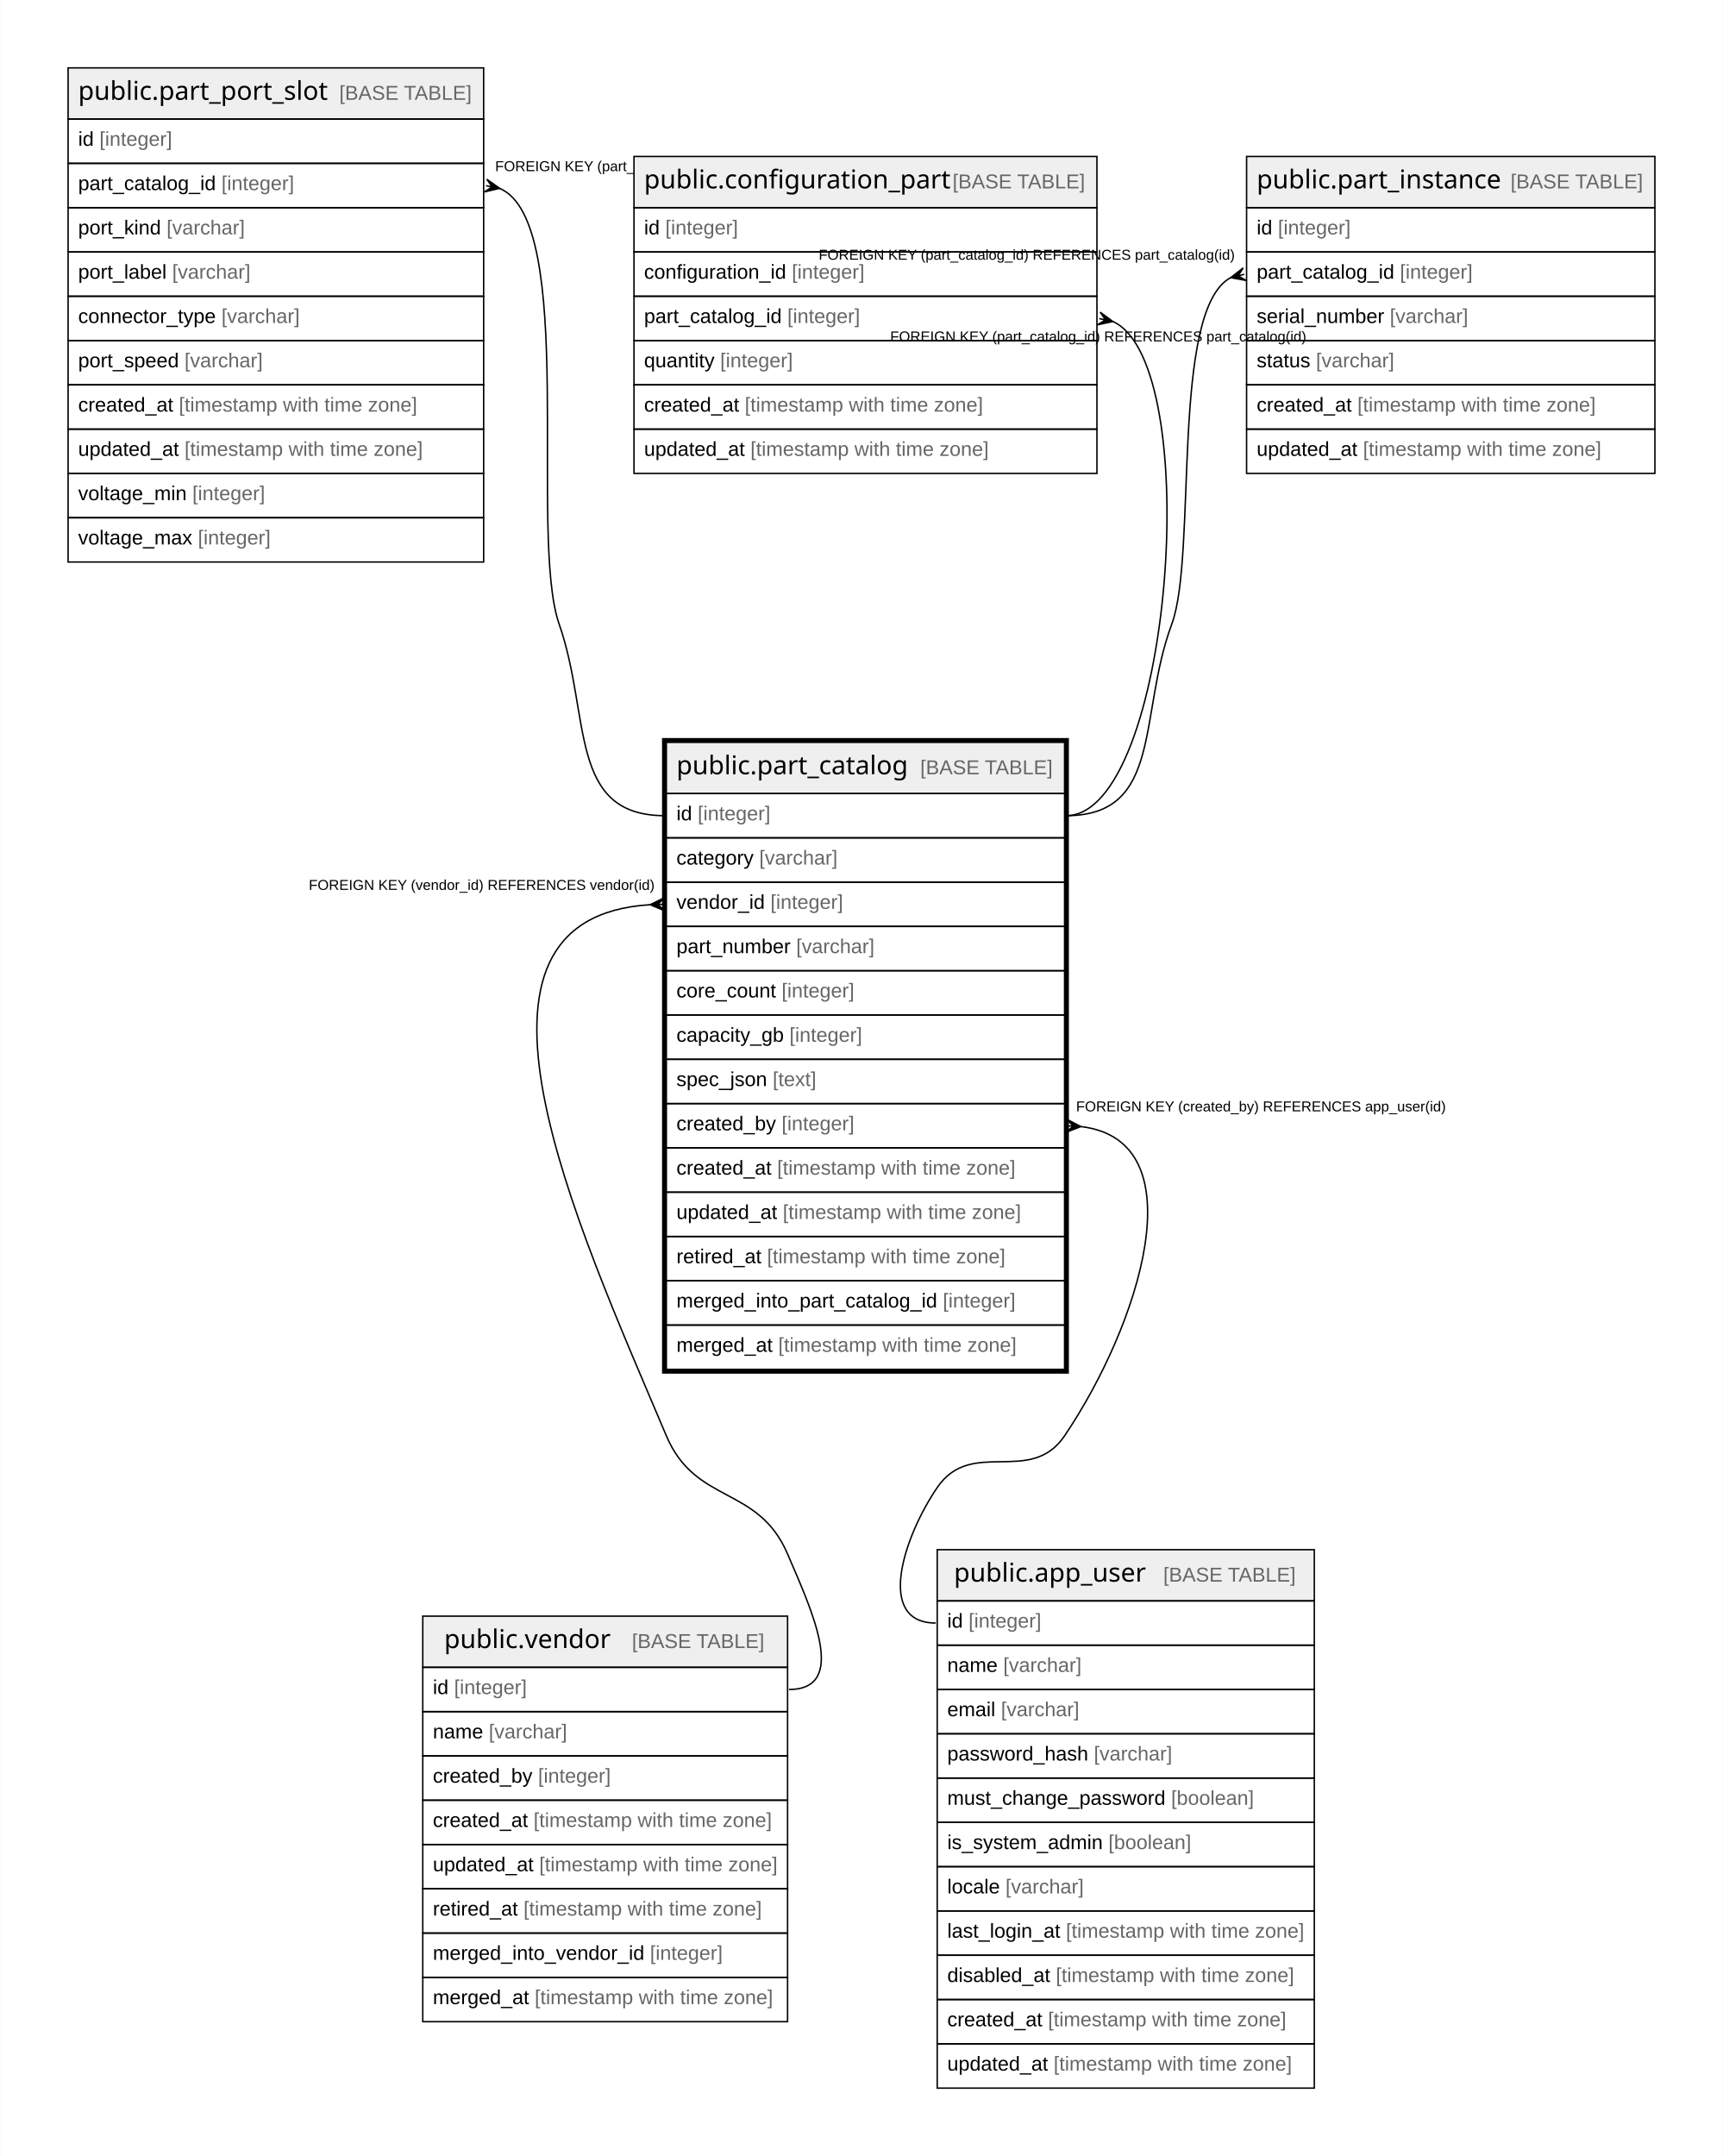
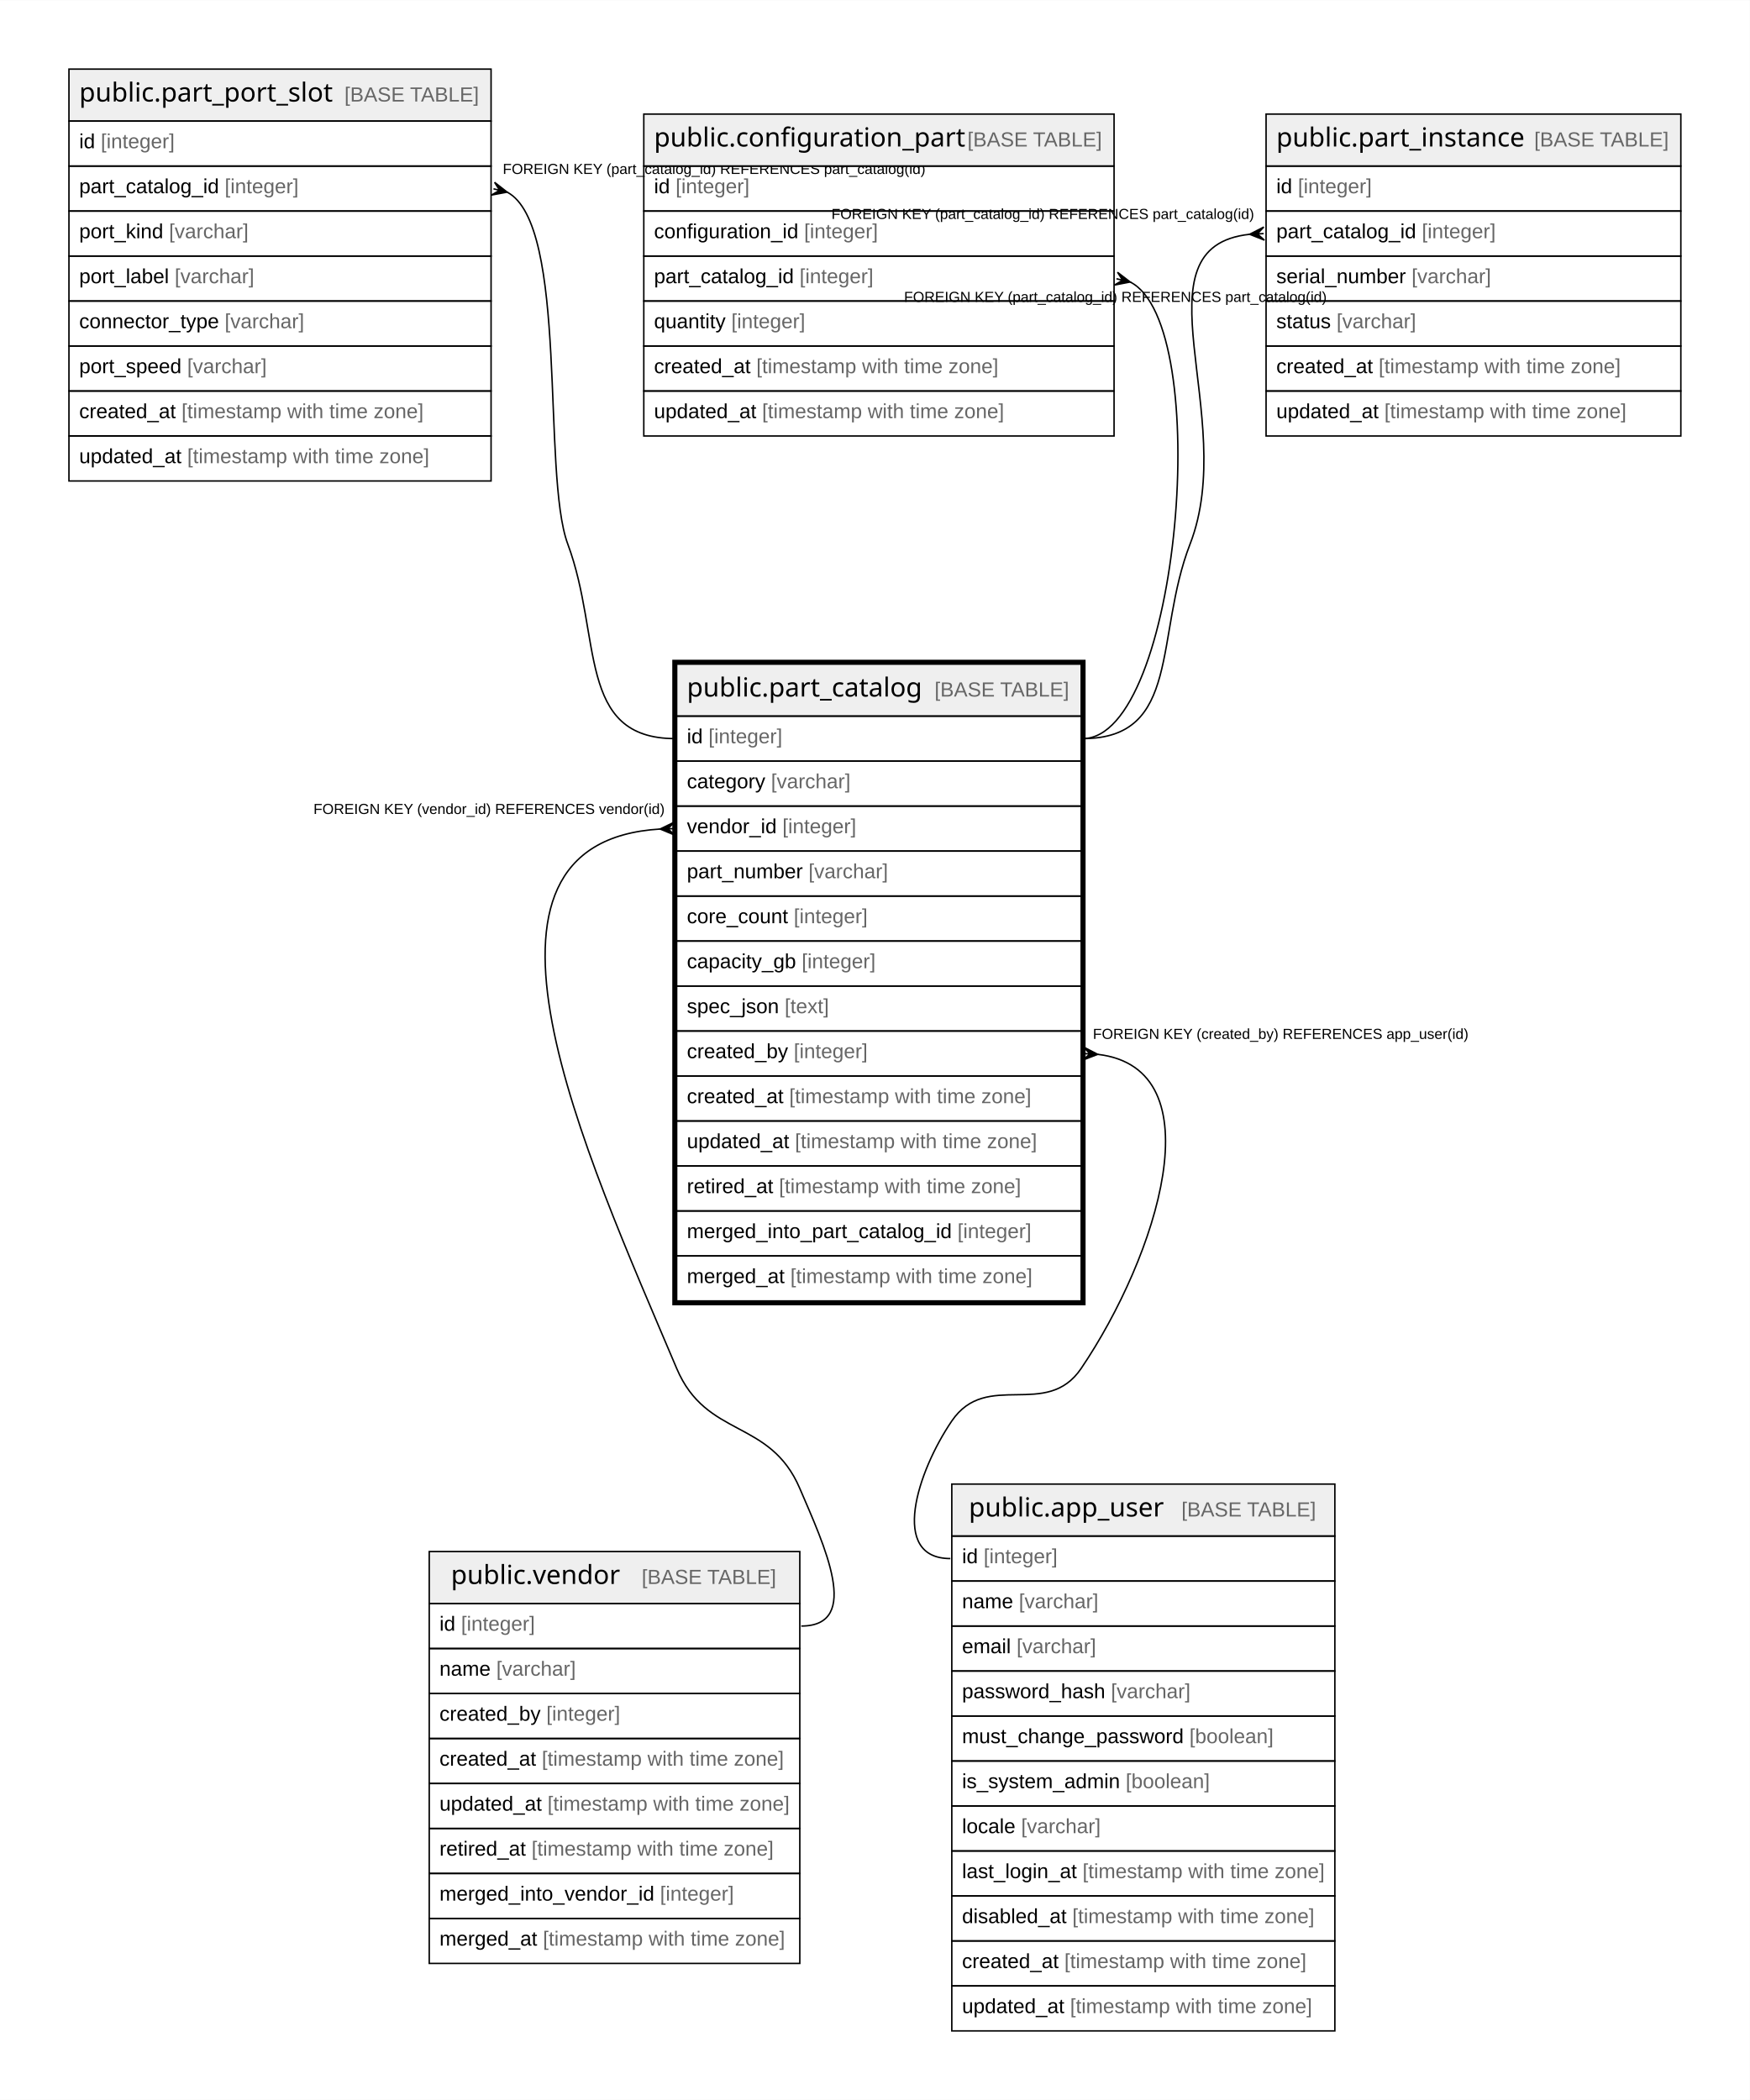
- <svg xmlns="http://www.w3.org/2000/svg" width="1198pt" height="1499pt" viewBox="0.00 0.00 1197.85 1499.20">
-   <g id="graph0" class="graph" transform="scale(1 1) rotate(0) translate(4 1495.2)">
-     <polygon fill="white" stroke="none" points="-4,4 -4,-1495.2 1193.85,-1495.2 1193.85,4 -4,4" />
+ <svg xmlns="http://www.w3.org/2000/svg" width="1198pt" height="1438pt" viewBox="0.00 0.00 1197.85 1437.60">
+   <g id="graph0" class="graph" transform="scale(1 1) rotate(0) translate(4 1433.6)">
+     <polygon fill="white" stroke="none" points="-4,4 -4,-1433.6 1193.85,-1433.6 1193.85,4 -4,4" />
    <g id="node1" class="node">
      <polygon fill="#efefef" stroke="none" points="459.22,-943.4 459.22,-979 736.15,-979 736.15,-943.4 459.22,-943.4" />
      <polygon fill="none" stroke="black" points="459.22,-943.4 459.22,-979 736.15,-979 736.15,-943.4 459.22,-943.4" />
      <text text-anchor="start" x="466.22" y="-956.8" font-family="Arial Bold" font-size="18.00">public.part_catalog</text>
      <text text-anchor="start" x="604.66" y="-956.8" font-family="Arial" font-size="14.00">    </text>
      <text text-anchor="start" x="635.78" y="-956.8" font-family="Arial" font-size="14.00" fill="#666666">[BASE TABLE]</text>
      <polygon fill="none" stroke="black" points="459.22,-912.6 459.22,-943.4 736.15,-943.4 736.15,-912.6 459.22,-912.6" />
      <text text-anchor="start" x="466.22" y="-924.8" font-family="Arial" font-size="14.00">id </text>
      <text text-anchor="start" x="481" y="-924.8" font-family="Arial" font-size="14.00" fill="#666666">[integer]</text>
      <polygon fill="none" stroke="black" points="459.22,-881.8 459.22,-912.6 736.15,-912.6 736.15,-881.8 459.22,-881.8" />
      <text text-anchor="start" x="466.22" y="-894" font-family="Arial" font-size="14.00">category </text>
      <text text-anchor="start" x="523.8" y="-894" font-family="Arial" font-size="14.00" fill="#666666">[varchar]</text>
      <polygon fill="none" stroke="black" points="459.22,-851 459.22,-881.8 736.15,-881.8 736.15,-851 459.22,-851" />
      <text text-anchor="start" x="466.22" y="-863.2" font-family="Arial" font-size="14.00">vendor_id </text>
      <text text-anchor="start" x="531.6" y="-863.2" font-family="Arial" font-size="14.00" fill="#666666">[integer]</text>
      <polygon fill="none" stroke="black" points="459.22,-820.2 459.22,-851 736.15,-851 736.15,-820.2 459.22,-820.2" />
      <text text-anchor="start" x="466.22" y="-832.4" font-family="Arial" font-size="14.00">part_number </text>
      <text text-anchor="start" x="549.48" y="-832.4" font-family="Arial" font-size="14.00" fill="#666666">[varchar]</text>
      <polygon fill="none" stroke="black" points="459.22,-789.4 459.22,-820.2 736.15,-820.2 736.15,-789.4 459.22,-789.4" />
      <text text-anchor="start" x="466.22" y="-801.6" font-family="Arial" font-size="14.00">core_count </text>
      <text text-anchor="start" x="539.37" y="-801.6" font-family="Arial" font-size="14.00" fill="#666666">[integer]</text>
      <polygon fill="none" stroke="black" points="459.22,-758.6 459.22,-789.4 736.15,-789.4 736.15,-758.6 459.22,-758.6" />
      <text text-anchor="start" x="466.22" y="-770.8" font-family="Arial" font-size="14.00">capacity_gb </text>
      <text text-anchor="start" x="544.82" y="-770.8" font-family="Arial" font-size="14.00" fill="#666666">[integer]</text>
      <polygon fill="none" stroke="black" points="459.22,-727.8 459.22,-758.6 736.15,-758.6 736.15,-727.8 459.22,-727.8" />
      <text text-anchor="start" x="466.22" y="-740" font-family="Arial" font-size="14.00">spec_json </text>
      <text text-anchor="start" x="533.15" y="-740" font-family="Arial" font-size="14.00" fill="#666666">[text]</text>
      <polygon fill="none" stroke="black" points="459.22,-697 459.22,-727.8 736.15,-727.8 736.15,-697 459.22,-697" />
      <text text-anchor="start" x="466.22" y="-709.2" font-family="Arial" font-size="14.00">created_by </text>
      <text text-anchor="start" x="539.37" y="-709.2" font-family="Arial" font-size="14.00" fill="#666666">[integer]</text>
      <polygon fill="none" stroke="black" points="459.22,-666.2 459.22,-697 736.15,-697 736.15,-666.2 459.22,-666.2" />
      <text text-anchor="start" x="466.22" y="-678.4" font-family="Arial" font-size="14.00">created_at </text>
      <text text-anchor="start" x="536.26" y="-678.4" font-family="Arial" font-size="14.00" fill="#666666">[timestamp with time zone]</text>
      <polygon fill="none" stroke="black" points="459.22,-635.4 459.22,-666.2 736.15,-666.2 736.15,-635.4 459.22,-635.4" />
      <text text-anchor="start" x="466.22" y="-647.6" font-family="Arial" font-size="14.00">updated_at </text>
      <text text-anchor="start" x="540.17" y="-647.6" font-family="Arial" font-size="14.00" fill="#666666">[timestamp with time zone]</text>
      <polygon fill="none" stroke="black" points="459.22,-604.6 459.22,-635.4 736.15,-635.4 736.15,-604.6 459.22,-604.6" />
      <text text-anchor="start" x="466.22" y="-616.8" font-family="Arial" font-size="14.00">retired_at </text>
      <text text-anchor="start" x="529.25" y="-616.8" font-family="Arial" font-size="14.00" fill="#666666">[timestamp with time zone]</text>
      <polygon fill="none" stroke="black" points="459.22,-573.8 459.22,-604.6 736.15,-604.6 736.15,-573.8 459.22,-573.8" />
      <text text-anchor="start" x="466.22" y="-586" font-family="Arial" font-size="14.00">merged_into_part_catalog_id </text>
      <text text-anchor="start" x="651.46" y="-586" font-family="Arial" font-size="14.00" fill="#666666">[integer]</text>
      <polygon fill="none" stroke="black" points="459.22,-543 459.22,-573.8 736.15,-573.8 736.15,-543 459.22,-543" />
      <text text-anchor="start" x="466.22" y="-555.2" font-family="Arial" font-size="14.00">merged_at </text>
      <text text-anchor="start" x="537.04" y="-555.2" font-family="Arial" font-size="14.00" fill="#666666">[timestamp with time zone]</text>
      <polygon fill="none" stroke="black" stroke-width="3" points="457.72,-541.5 457.72,-980.5 737.65,-980.5 737.65,-541.5 457.72,-541.5" />
    </g>
    <g id="node5" class="node">
      <polygon fill="#efefef" stroke="none" points="289.84,-335.8 289.84,-371.4 543.52,-371.4 543.52,-335.8 289.84,-335.8" />
      <polygon fill="none" stroke="black" points="289.84,-335.8 289.84,-371.4 543.52,-371.4 543.52,-335.8 289.84,-335.8" />
      <text text-anchor="start" x="304.7" y="-349.2" font-family="Arial Bold" font-size="18.00">public.vendor</text>
      <text text-anchor="start" x="404.18" y="-349.2" font-family="Arial" font-size="14.00">    </text>
      <text text-anchor="start" x="435.29" y="-349.2" font-family="Arial" font-size="14.00" fill="#666666">[BASE TABLE]</text>
      <polygon fill="none" stroke="black" points="289.84,-305 289.84,-335.8 543.52,-335.8 543.52,-305 289.84,-305" />
      <text text-anchor="start" x="296.84" y="-317.2" font-family="Arial" font-size="14.00">id </text>
      <text text-anchor="start" x="311.63" y="-317.2" font-family="Arial" font-size="14.00" fill="#666666">[integer]</text>
      <polygon fill="none" stroke="black" points="289.84,-274.2 289.84,-305 543.52,-305 543.52,-274.2 289.84,-274.2" />
      <text text-anchor="start" x="296.84" y="-286.4" font-family="Arial" font-size="14.00">name </text>
      <text text-anchor="start" x="335.75" y="-286.4" font-family="Arial" font-size="14.00" fill="#666666">[varchar]</text>
      <polygon fill="none" stroke="black" points="289.84,-243.4 289.84,-274.2 543.52,-274.2 543.52,-243.4 289.84,-243.4" />
      <text text-anchor="start" x="296.84" y="-255.6" font-family="Arial" font-size="14.00">created_by </text>
      <text text-anchor="start" x="370" y="-255.6" font-family="Arial" font-size="14.00" fill="#666666">[integer]</text>
      <polygon fill="none" stroke="black" points="289.84,-212.6 289.84,-243.4 543.52,-243.4 543.52,-212.6 289.84,-212.6" />
      <text text-anchor="start" x="296.84" y="-224.8" font-family="Arial" font-size="14.00">created_at </text>
      <text text-anchor="start" x="366.89" y="-224.8" font-family="Arial" font-size="14.00" fill="#666666">[timestamp with time zone]</text>
      <polygon fill="none" stroke="black" points="289.84,-181.8 289.84,-212.6 543.52,-212.6 543.52,-181.8 289.84,-181.8" />
      <text text-anchor="start" x="296.84" y="-194" font-family="Arial" font-size="14.00">updated_at </text>
      <text text-anchor="start" x="370.8" y="-194" font-family="Arial" font-size="14.00" fill="#666666">[timestamp with time zone]</text>
      <polygon fill="none" stroke="black" points="289.84,-151 289.84,-181.8 543.52,-181.8 543.52,-151 289.84,-151" />
      <text text-anchor="start" x="296.84" y="-163.2" font-family="Arial" font-size="14.00">retired_at </text>
      <text text-anchor="start" x="359.88" y="-163.2" font-family="Arial" font-size="14.00" fill="#666666">[timestamp with time zone]</text>
      <polygon fill="none" stroke="black" points="289.84,-120.2 289.84,-151 543.52,-151 543.52,-120.2 289.84,-120.2" />
      <text text-anchor="start" x="296.84" y="-132.4" font-family="Arial" font-size="14.00">merged_into_vendor_id </text>
      <text text-anchor="start" x="447.83" y="-132.4" font-family="Arial" font-size="14.00" fill="#666666">[integer]</text>
      <polygon fill="none" stroke="black" points="289.84,-89.4 289.84,-120.2 543.52,-120.2 543.52,-89.4 289.84,-89.4" />
      <text text-anchor="start" x="296.84" y="-101.6" font-family="Arial" font-size="14.00">merged_at </text>
      <text text-anchor="start" x="367.66" y="-101.6" font-family="Arial" font-size="14.00" fill="#666666">[timestamp with time zone]</text>
    </g>
    <g id="edge4" class="edge">
      <path fill="none" stroke="black" d="M447.99,-866.1C298.28,-857.05 396.57,-644.83 459.22,-496.8 479.61,-448.61 522.94,-462.71 543.52,-414.6 560,-376.11 586.39,-320.4 544.52,-320.4" />
      <polygon fill="black" stroke="black" points="447.89,-866.1 457.75,-870.89 453.22,-866.25 457.55,-866.38 457.55,-866.38 457.55,-866.38 453.22,-866.25 458.01,-861.89 447.89,-866.1" />
      <text text-anchor="start" x="210.59" y="-876.4" font-family="Arial" font-size="10.00">FOREIGN KEY (vendor_id) REFERENCES vendor(id)</text>
    </g>
    <g id="node6" class="node">
      <polygon fill="#efefef" stroke="none" points="647.57,-382 647.57,-417.6 909.8,-417.6 909.8,-382 647.57,-382" />
      <polygon fill="none" stroke="black" points="647.57,-382 647.57,-417.6 909.8,-417.6 909.8,-382 647.57,-382" />
      <text text-anchor="start" x="659.2" y="-395.4" font-family="Arial Bold" font-size="18.00">public.app_user</text>
      <text text-anchor="start" x="773.67" y="-395.4" font-family="Arial" font-size="14.00">    </text>
      <text text-anchor="start" x="804.79" y="-395.4" font-family="Arial" font-size="14.00" fill="#666666">[BASE TABLE]</text>
      <polygon fill="none" stroke="black" points="647.57,-351.2 647.57,-382 909.8,-382 909.8,-351.2 647.57,-351.2" />
      <text text-anchor="start" x="654.57" y="-363.4" font-family="Arial" font-size="14.00">id </text>
      <text text-anchor="start" x="669.36" y="-363.4" font-family="Arial" font-size="14.00" fill="#666666">[integer]</text>
      <polygon fill="none" stroke="black" points="647.57,-320.4 647.57,-351.2 909.8,-351.2 909.8,-320.4 647.57,-320.4" />
      <text text-anchor="start" x="654.57" y="-332.6" font-family="Arial" font-size="14.00">name </text>
      <text text-anchor="start" x="693.48" y="-332.6" font-family="Arial" font-size="14.00" fill="#666666">[varchar]</text>
      <polygon fill="none" stroke="black" points="647.57,-289.6 647.57,-320.4 909.8,-320.4 909.8,-289.6 647.57,-289.6" />
      <text text-anchor="start" x="654.57" y="-301.8" font-family="Arial" font-size="14.00">email </text>
      <text text-anchor="start" x="691.91" y="-301.8" font-family="Arial" font-size="14.00" fill="#666666">[varchar]</text>
      <polygon fill="none" stroke="black" points="647.57,-258.8 647.57,-289.6 909.8,-289.6 909.8,-258.8 647.57,-258.8" />
      <text text-anchor="start" x="654.57" y="-271" font-family="Arial" font-size="14.00">password_hash </text>
      <text text-anchor="start" x="756.52" y="-271" font-family="Arial" font-size="14.00" fill="#666666">[varchar]</text>
      <polygon fill="none" stroke="black" points="647.57,-228 647.57,-258.8 909.8,-258.8 909.8,-228 647.57,-228" />
      <text text-anchor="start" x="654.57" y="-240.2" font-family="Arial" font-size="14.00">must_change_password </text>
      <text text-anchor="start" x="810.22" y="-240.2" font-family="Arial" font-size="14.00" fill="#666666">[boolean]</text>
      <polygon fill="none" stroke="black" points="647.57,-197.2 647.57,-228 909.8,-228 909.8,-197.2 647.57,-197.2" />
      <text text-anchor="start" x="654.57" y="-209.4" font-family="Arial" font-size="14.00">is_system_admin </text>
      <text text-anchor="start" x="766.61" y="-209.4" font-family="Arial" font-size="14.00" fill="#666666">[boolean]</text>
      <polygon fill="none" stroke="black" points="647.57,-166.4 647.57,-197.2 909.8,-197.2 909.8,-166.4 647.57,-166.4" />
      <text text-anchor="start" x="654.57" y="-178.6" font-family="Arial" font-size="14.00">locale </text>
      <text text-anchor="start" x="695.04" y="-178.6" font-family="Arial" font-size="14.00" fill="#666666">[varchar]</text>
      <polygon fill="none" stroke="black" points="647.57,-135.6 647.57,-166.4 909.8,-166.4 909.8,-135.6 647.57,-135.6" />
      <text text-anchor="start" x="654.57" y="-147.8" font-family="Arial" font-size="14.00">last_login_at </text>
      <text text-anchor="start" x="737.07" y="-147.8" font-family="Arial" font-size="14.00" fill="#666666">[timestamp with time zone]</text>
      <polygon fill="none" stroke="black" points="647.57,-104.8 647.57,-135.6 909.8,-135.6 909.8,-104.8 647.57,-104.8" />
      <text text-anchor="start" x="654.57" y="-117" font-family="Arial" font-size="14.00">disabled_at </text>
      <text text-anchor="start" x="730.07" y="-117" font-family="Arial" font-size="14.00" fill="#666666">[timestamp with time zone]</text>
      <polygon fill="none" stroke="black" points="647.57,-74 647.57,-104.8 909.8,-104.8 909.8,-74 647.57,-74" />
      <text text-anchor="start" x="654.57" y="-86.2" font-family="Arial" font-size="14.00">created_at </text>
      <text text-anchor="start" x="724.62" y="-86.2" font-family="Arial" font-size="14.00" fill="#666666">[timestamp with time zone]</text>
      <polygon fill="none" stroke="black" points="647.57,-43.2 647.57,-74 909.8,-74 909.8,-43.2 647.57,-43.2" />
      <text text-anchor="start" x="654.57" y="-55.4" font-family="Arial" font-size="14.00">updated_at </text>
      <text text-anchor="start" x="728.53" y="-55.4" font-family="Arial" font-size="14.00" fill="#666666">[timestamp with time zone]</text>
    </g>
    <g id="edge5" class="edge">
      <path fill="none" stroke="black" d="M747.5,-711.82C829.67,-702.11 787.79,-573.15 736.15,-496.8 712.34,-461.6 671.48,-495.93 647.57,-460.8 624.01,-426.19 604.7,-366.6 646.57,-366.6" />
      <polygon fill="black" stroke="black" points="747.47,-711.82 737.23,-707.89 742.14,-712.12 737.82,-712.36 737.82,-712.36 737.82,-712.36 742.14,-712.12 737.74,-716.87 747.47,-711.82" />
      <text text-anchor="start" x="744.15" y="-722.4" font-family="Arial" font-size="10.00">FOREIGN KEY (created_by) REFERENCES app_user(id)</text>
    </g>
    <g id="node2" class="node">
-       <polygon fill="#efefef" stroke="none" points="43.2,-1412.4 43.2,-1448 332.17,-1448 332.17,-1412.4 43.2,-1412.4" />
-       <polygon fill="none" stroke="black" points="43.2,-1412.4 43.2,-1448 332.17,-1448 332.17,-1412.4 43.2,-1412.4" />
-       <text text-anchor="start" x="50.2" y="-1425.8" font-family="Arial Bold" font-size="18.00">public.part_port_slot</text>
-       <text text-anchor="start" x="200.68" y="-1425.8" font-family="Arial" font-size="14.00">    </text>
-       <text text-anchor="start" x="231.79" y="-1425.8" font-family="Arial" font-size="14.00" fill="#666666">[BASE TABLE]</text>
-       <polygon fill="none" stroke="black" points="43.2,-1381.6 43.2,-1412.4 332.17,-1412.4 332.17,-1381.6 43.2,-1381.6" />
-       <text text-anchor="start" x="50.2" y="-1393.8" font-family="Arial" font-size="14.00">id </text>
-       <text text-anchor="start" x="64.99" y="-1393.8" font-family="Arial" font-size="14.00" fill="#666666">[integer]</text>
-       <polygon fill="none" stroke="black" points="43.2,-1350.8 43.2,-1381.6 332.17,-1381.6 332.17,-1350.8 43.2,-1350.8" />
-       <text text-anchor="start" x="50.2" y="-1363" font-family="Arial" font-size="14.00">part_catalog_id </text>
-       <text text-anchor="start" x="149.83" y="-1363" font-family="Arial" font-size="14.00" fill="#666666">[integer]</text>
+       <polygon fill="#efefef" stroke="none" points="43.2,-1350.8 43.2,-1386.4 332.17,-1386.4 332.17,-1350.8 43.2,-1350.8" />
+       <polygon fill="none" stroke="black" points="43.2,-1350.8 43.2,-1386.4 332.17,-1386.4 332.17,-1350.8 43.2,-1350.8" />
+       <text text-anchor="start" x="50.2" y="-1364.2" font-family="Arial Bold" font-size="18.00">public.part_port_slot</text>
+       <text text-anchor="start" x="200.68" y="-1364.2" font-family="Arial" font-size="14.00">    </text>
+       <text text-anchor="start" x="231.79" y="-1364.2" font-family="Arial" font-size="14.00" fill="#666666">[BASE TABLE]</text>
      <polygon fill="none" stroke="black" points="43.2,-1320 43.2,-1350.8 332.17,-1350.8 332.17,-1320 43.2,-1320" />
-       <text text-anchor="start" x="50.2" y="-1332.2" font-family="Arial" font-size="14.00">port_kind </text>
-       <text text-anchor="start" x="111.68" y="-1332.2" font-family="Arial" font-size="14.00" fill="#666666">[varchar]</text>
+       <text text-anchor="start" x="50.2" y="-1332.2" font-family="Arial" font-size="14.00">id </text>
+       <text text-anchor="start" x="64.99" y="-1332.2" font-family="Arial" font-size="14.00" fill="#666666">[integer]</text>
      <polygon fill="none" stroke="black" points="43.2,-1289.2 43.2,-1320 332.17,-1320 332.17,-1289.2 43.2,-1289.2" />
-       <text text-anchor="start" x="50.2" y="-1301.4" font-family="Arial" font-size="14.00">port_label </text>
-       <text text-anchor="start" x="115.58" y="-1301.4" font-family="Arial" font-size="14.00" fill="#666666">[varchar]</text>
+       <text text-anchor="start" x="50.2" y="-1301.4" font-family="Arial" font-size="14.00">part_catalog_id </text>
+       <text text-anchor="start" x="149.83" y="-1301.4" font-family="Arial" font-size="14.00" fill="#666666">[integer]</text>
      <polygon fill="none" stroke="black" points="43.2,-1258.4 43.2,-1289.2 332.17,-1289.2 332.17,-1258.4 43.2,-1258.4" />
-       <text text-anchor="start" x="50.2" y="-1270.6" font-family="Arial" font-size="14.00">connector_type </text>
-       <text text-anchor="start" x="149.82" y="-1270.6" font-family="Arial" font-size="14.00" fill="#666666">[varchar]</text>
+       <text text-anchor="start" x="50.2" y="-1270.6" font-family="Arial" font-size="14.00">port_kind </text>
+       <text text-anchor="start" x="111.68" y="-1270.6" font-family="Arial" font-size="14.00" fill="#666666">[varchar]</text>
      <polygon fill="none" stroke="black" points="43.2,-1227.6 43.2,-1258.4 332.17,-1258.4 332.17,-1227.6 43.2,-1227.6" />
-       <text text-anchor="start" x="50.2" y="-1239.8" font-family="Arial" font-size="14.00">port_speed </text>
-       <text text-anchor="start" x="124.14" y="-1239.8" font-family="Arial" font-size="14.00" fill="#666666">[varchar]</text>
+       <text text-anchor="start" x="50.2" y="-1239.8" font-family="Arial" font-size="14.00">port_label </text>
+       <text text-anchor="start" x="115.58" y="-1239.8" font-family="Arial" font-size="14.00" fill="#666666">[varchar]</text>
      <polygon fill="none" stroke="black" points="43.2,-1196.8 43.2,-1227.6 332.17,-1227.6 332.17,-1196.8 43.2,-1196.8" />
-       <text text-anchor="start" x="50.2" y="-1209" font-family="Arial" font-size="14.00">created_at </text>
-       <text text-anchor="start" x="120.25" y="-1209" font-family="Arial" font-size="14.00" fill="#666666">[timestamp with time zone]</text>
+       <text text-anchor="start" x="50.2" y="-1209" font-family="Arial" font-size="14.00">connector_type </text>
+       <text text-anchor="start" x="149.82" y="-1209" font-family="Arial" font-size="14.00" fill="#666666">[varchar]</text>
      <polygon fill="none" stroke="black" points="43.2,-1166 43.2,-1196.8 332.17,-1196.8 332.17,-1166 43.2,-1166" />
-       <text text-anchor="start" x="50.2" y="-1178.2" font-family="Arial" font-size="14.00">updated_at </text>
-       <text text-anchor="start" x="124.16" y="-1178.2" font-family="Arial" font-size="14.00" fill="#666666">[timestamp with time zone]</text>
+       <text text-anchor="start" x="50.2" y="-1178.2" font-family="Arial" font-size="14.00">port_speed </text>
+       <text text-anchor="start" x="124.14" y="-1178.2" font-family="Arial" font-size="14.00" fill="#666666">[varchar]</text>
      <polygon fill="none" stroke="black" points="43.2,-1135.2 43.2,-1166 332.17,-1166 332.17,-1135.2 43.2,-1135.2" />
-       <text text-anchor="start" x="50.2" y="-1147.4" font-family="Arial" font-size="14.00">voltage_min </text>
-       <text text-anchor="start" x="129.58" y="-1147.4" font-family="Arial" font-size="14.00" fill="#666666">[integer]</text>
+       <text text-anchor="start" x="50.2" y="-1147.4" font-family="Arial" font-size="14.00">created_at </text>
+       <text text-anchor="start" x="120.25" y="-1147.4" font-family="Arial" font-size="14.00" fill="#666666">[timestamp with time zone]</text>
      <polygon fill="none" stroke="black" points="43.2,-1104.4 43.2,-1135.2 332.17,-1135.2 332.17,-1104.4 43.2,-1104.4" />
-       <text text-anchor="start" x="50.2" y="-1116.6" font-family="Arial" font-size="14.00">voltage_max </text>
-       <text text-anchor="start" x="133.47" y="-1116.6" font-family="Arial" font-size="14.00" fill="#666666">[integer]</text>
+       <text text-anchor="start" x="50.2" y="-1116.6" font-family="Arial" font-size="14.00">updated_at </text>
+       <text text-anchor="start" x="124.16" y="-1116.6" font-family="Arial" font-size="14.00" fill="#666666">[timestamp with time zone]</text>
    </g>
    <g id="edge1" class="edge">
-       <path fill="none" stroke="black" d="M343.16,-1364.26C397.87,-1341.36 363.22,-1122.67 384.68,-1061.2 406.97,-997.36 390.59,-928 458.22,-928" />
-       <polygon fill="black" stroke="black" points="343.31,-1364.23 332.64,-1361.72 338.07,-1365.25 333.82,-1366.07 333.82,-1366.07 333.82,-1366.07 338.07,-1365.25 334.35,-1370.55 343.31,-1364.23" />
-       <text text-anchor="start" x="340.17" y="-1376.2" font-family="Arial" font-size="10.00">FOREIGN KEY (part_catalog_id) REFERENCES part_catalog(id)</text>
+       <path fill="none" stroke="black" d="M343.18,-1302.16C385.58,-1279.77 366.67,-1109.57 384.68,-1061.2 408.28,-997.83 390.59,-928 458.22,-928" />
+       <polygon fill="black" stroke="black" points="343.21,-1302.16 332.43,-1300.15 338.02,-1303.42 333.82,-1304.44 333.82,-1304.44 333.82,-1304.44 338.02,-1303.42 334.56,-1308.89 343.21,-1302.16" />
+       <text text-anchor="start" x="340.17" y="-1314.6" font-family="Arial" font-size="10.00">FOREIGN KEY (part_catalog_id) REFERENCES part_catalog(id)</text>
    </g>
    <g id="node3" class="node">
-       <polygon fill="#efefef" stroke="none" points="436.72,-1350.8 436.72,-1386.4 758.65,-1386.4 758.65,-1350.8 436.72,-1350.8" />
-       <polygon fill="none" stroke="black" points="436.72,-1350.8 436.72,-1386.4 758.65,-1386.4 758.65,-1350.8 436.72,-1350.8" />
-       <text text-anchor="start" x="443.72" y="-1364.2" font-family="Arial Bold" font-size="18.00">public.configuration_part</text>
-       <text text-anchor="start" x="627.16" y="-1364.2" font-family="Arial" font-size="14.00">    </text>
-       <text text-anchor="start" x="658.28" y="-1364.2" font-family="Arial" font-size="14.00" fill="#666666">[BASE TABLE]</text>
-       <polygon fill="none" stroke="black" points="436.72,-1320 436.72,-1350.8 758.65,-1350.8 758.65,-1320 436.72,-1320" />
-       <text text-anchor="start" x="443.72" y="-1332.2" font-family="Arial" font-size="14.00">id </text>
-       <text text-anchor="start" x="458.5" y="-1332.2" font-family="Arial" font-size="14.00" fill="#666666">[integer]</text>
+       <polygon fill="#efefef" stroke="none" points="436.72,-1320 436.72,-1355.6 758.65,-1355.6 758.65,-1320 436.72,-1320" />
+       <polygon fill="none" stroke="black" points="436.72,-1320 436.72,-1355.6 758.65,-1355.6 758.65,-1320 436.72,-1320" />
+       <text text-anchor="start" x="443.72" y="-1333.4" font-family="Arial Bold" font-size="18.00">public.configuration_part</text>
+       <text text-anchor="start" x="627.16" y="-1333.4" font-family="Arial" font-size="14.00">    </text>
+       <text text-anchor="start" x="658.28" y="-1333.4" font-family="Arial" font-size="14.00" fill="#666666">[BASE TABLE]</text>
      <polygon fill="none" stroke="black" points="436.72,-1289.2 436.72,-1320 758.65,-1320 758.65,-1289.2 436.72,-1289.2" />
-       <text text-anchor="start" x="443.72" y="-1301.4" font-family="Arial" font-size="14.00">configuration_id </text>
-       <text text-anchor="start" x="546.45" y="-1301.4" font-family="Arial" font-size="14.00" fill="#666666">[integer]</text>
+       <text text-anchor="start" x="443.72" y="-1301.4" font-family="Arial" font-size="14.00">id </text>
+       <text text-anchor="start" x="458.5" y="-1301.4" font-family="Arial" font-size="14.00" fill="#666666">[integer]</text>
      <polygon fill="none" stroke="black" points="436.72,-1258.4 436.72,-1289.2 758.65,-1289.2 758.65,-1258.4 436.72,-1258.4" />
-       <text text-anchor="start" x="443.72" y="-1270.6" font-family="Arial" font-size="14.00">part_catalog_id </text>
-       <text text-anchor="start" x="543.34" y="-1270.6" font-family="Arial" font-size="14.00" fill="#666666">[integer]</text>
+       <text text-anchor="start" x="443.72" y="-1270.6" font-family="Arial" font-size="14.00">configuration_id </text>
+       <text text-anchor="start" x="546.45" y="-1270.6" font-family="Arial" font-size="14.00" fill="#666666">[integer]</text>
      <polygon fill="none" stroke="black" points="436.72,-1227.6 436.72,-1258.4 758.65,-1258.4 758.65,-1227.6 436.72,-1227.6" />
-       <text text-anchor="start" x="443.72" y="-1239.8" font-family="Arial" font-size="14.00">quantity </text>
-       <text text-anchor="start" x="496.64" y="-1239.8" font-family="Arial" font-size="14.00" fill="#666666">[integer]</text>
+       <text text-anchor="start" x="443.72" y="-1239.8" font-family="Arial" font-size="14.00">part_catalog_id </text>
+       <text text-anchor="start" x="543.34" y="-1239.8" font-family="Arial" font-size="14.00" fill="#666666">[integer]</text>
      <polygon fill="none" stroke="black" points="436.72,-1196.8 436.72,-1227.6 758.65,-1227.6 758.65,-1196.8 436.72,-1196.8" />
-       <text text-anchor="start" x="443.72" y="-1209" font-family="Arial" font-size="14.00">created_at </text>
-       <text text-anchor="start" x="513.76" y="-1209" font-family="Arial" font-size="14.00" fill="#666666">[timestamp with time zone]</text>
+       <text text-anchor="start" x="443.72" y="-1209" font-family="Arial" font-size="14.00">quantity </text>
+       <text text-anchor="start" x="496.64" y="-1209" font-family="Arial" font-size="14.00" fill="#666666">[integer]</text>
      <polygon fill="none" stroke="black" points="436.72,-1166 436.72,-1196.8 758.65,-1196.8 758.65,-1166 436.72,-1166" />
-       <text text-anchor="start" x="443.72" y="-1178.2" font-family="Arial" font-size="14.00">updated_at </text>
-       <text text-anchor="start" x="517.67" y="-1178.2" font-family="Arial" font-size="14.00" fill="#666666">[timestamp with time zone]</text>
+       <text text-anchor="start" x="443.72" y="-1178.2" font-family="Arial" font-size="14.00">created_at </text>
+       <text text-anchor="start" x="513.76" y="-1178.2" font-family="Arial" font-size="14.00" fill="#666666">[timestamp with time zone]</text>
+       <polygon fill="none" stroke="black" points="436.72,-1135.2 436.72,-1166 758.65,-1166 758.65,-1135.2 436.72,-1135.2" />
+       <text text-anchor="start" x="443.72" y="-1147.4" font-family="Arial" font-size="14.00">updated_at </text>
+       <text text-anchor="start" x="517.67" y="-1147.4" font-family="Arial" font-size="14.00" fill="#666666">[timestamp with time zone]</text>
    </g>
    <g id="edge2" class="edge">
-       <path fill="none" stroke="black" d="M769.83,-1271.59C834.43,-1242.14 810.55,-928 737.15,-928" />
-       <polygon fill="black" stroke="black" points="769.75,-1271.61 759.02,-1269.33 764.54,-1272.74 760.3,-1273.66 760.3,-1273.66 760.3,-1273.66 764.54,-1272.74 760.93,-1278.13 769.75,-1271.61" />
-       <text text-anchor="start" x="614.88" y="-1257.8" font-family="Arial" font-size="10.00">FOREIGN KEY (part_catalog_id) REFERENCES part_catalog(id)</text>
+       <path fill="none" stroke="black" d="M769.63,-1240.65C827.42,-1211.82 803.77,-928 737.15,-928" />
+       <polygon fill="black" stroke="black" points="769.71,-1240.63 758.94,-1238.54 764.52,-1241.85 760.3,-1242.85 760.3,-1242.85 760.3,-1242.85 764.52,-1241.85 761.01,-1247.3 769.71,-1240.63" />
+       <text text-anchor="start" x="614.88" y="-1227" font-family="Arial" font-size="10.00">FOREIGN KEY (part_catalog_id) REFERENCES part_catalog(id)</text>
    </g>
    <g id="node4" class="node">
-       <polygon fill="#efefef" stroke="none" points="862.71,-1350.8 862.71,-1386.4 1146.65,-1386.4 1146.65,-1350.8 862.71,-1350.8" />
-       <polygon fill="none" stroke="black" points="862.71,-1350.8 862.71,-1386.4 1146.65,-1386.4 1146.65,-1350.8 862.71,-1350.8" />
-       <text text-anchor="start" x="869.71" y="-1364.2" font-family="Arial Bold" font-size="18.00">public.part_instance</text>
-       <text text-anchor="start" x="1015.16" y="-1364.2" font-family="Arial" font-size="14.00">    </text>
-       <text text-anchor="start" x="1046.28" y="-1364.2" font-family="Arial" font-size="14.00" fill="#666666">[BASE TABLE]</text>
-       <polygon fill="none" stroke="black" points="862.71,-1320 862.71,-1350.8 1146.65,-1350.8 1146.65,-1320 862.71,-1320" />
-       <text text-anchor="start" x="869.71" y="-1332.2" font-family="Arial" font-size="14.00">id </text>
-       <text text-anchor="start" x="884.5" y="-1332.2" font-family="Arial" font-size="14.00" fill="#666666">[integer]</text>
+       <polygon fill="#efefef" stroke="none" points="862.71,-1320 862.71,-1355.6 1146.65,-1355.6 1146.65,-1320 862.71,-1320" />
+       <polygon fill="none" stroke="black" points="862.71,-1320 862.71,-1355.6 1146.65,-1355.6 1146.65,-1320 862.71,-1320" />
+       <text text-anchor="start" x="869.71" y="-1333.4" font-family="Arial Bold" font-size="18.00">public.part_instance</text>
+       <text text-anchor="start" x="1015.16" y="-1333.4" font-family="Arial" font-size="14.00">    </text>
+       <text text-anchor="start" x="1046.28" y="-1333.4" font-family="Arial" font-size="14.00" fill="#666666">[BASE TABLE]</text>
      <polygon fill="none" stroke="black" points="862.71,-1289.2 862.71,-1320 1146.65,-1320 1146.65,-1289.2 862.71,-1289.2" />
-       <text text-anchor="start" x="869.71" y="-1301.4" font-family="Arial" font-size="14.00">part_catalog_id </text>
-       <text text-anchor="start" x="969.34" y="-1301.4" font-family="Arial" font-size="14.00" fill="#666666">[integer]</text>
+       <text text-anchor="start" x="869.71" y="-1301.4" font-family="Arial" font-size="14.00">id </text>
+       <text text-anchor="start" x="884.5" y="-1301.4" font-family="Arial" font-size="14.00" fill="#666666">[integer]</text>
      <polygon fill="none" stroke="black" points="862.71,-1258.4 862.71,-1289.2 1146.65,-1289.2 1146.65,-1258.4 862.71,-1258.4" />
-       <text text-anchor="start" x="869.71" y="-1270.6" font-family="Arial" font-size="14.00">serial_number </text>
-       <text text-anchor="start" x="962.31" y="-1270.6" font-family="Arial" font-size="14.00" fill="#666666">[varchar]</text>
+       <text text-anchor="start" x="869.71" y="-1270.6" font-family="Arial" font-size="14.00">part_catalog_id </text>
+       <text text-anchor="start" x="969.34" y="-1270.6" font-family="Arial" font-size="14.00" fill="#666666">[integer]</text>
      <polygon fill="none" stroke="black" points="862.71,-1227.6 862.71,-1258.4 1146.65,-1258.4 1146.65,-1227.6 862.71,-1227.6" />
-       <text text-anchor="start" x="869.71" y="-1239.8" font-family="Arial" font-size="14.00">status </text>
-       <text text-anchor="start" x="910.95" y="-1239.8" font-family="Arial" font-size="14.00" fill="#666666">[varchar]</text>
+       <text text-anchor="start" x="869.71" y="-1239.8" font-family="Arial" font-size="14.00">serial_number </text>
+       <text text-anchor="start" x="962.31" y="-1239.8" font-family="Arial" font-size="14.00" fill="#666666">[varchar]</text>
      <polygon fill="none" stroke="black" points="862.71,-1196.8 862.71,-1227.6 1146.65,-1227.6 1146.65,-1196.8 862.71,-1196.8" />
-       <text text-anchor="start" x="869.71" y="-1209" font-family="Arial" font-size="14.00">created_at </text>
-       <text text-anchor="start" x="939.76" y="-1209" font-family="Arial" font-size="14.00" fill="#666666">[timestamp with time zone]</text>
+       <text text-anchor="start" x="869.71" y="-1209" font-family="Arial" font-size="14.00">status </text>
+       <text text-anchor="start" x="910.95" y="-1209" font-family="Arial" font-size="14.00" fill="#666666">[varchar]</text>
      <polygon fill="none" stroke="black" points="862.71,-1166 862.71,-1196.8 1146.65,-1196.8 1146.65,-1166 862.71,-1166" />
-       <text text-anchor="start" x="869.71" y="-1178.2" font-family="Arial" font-size="14.00">updated_at </text>
-       <text text-anchor="start" x="943.67" y="-1178.2" font-family="Arial" font-size="14.00" fill="#666666">[timestamp with time zone]</text>
+       <text text-anchor="start" x="869.71" y="-1178.2" font-family="Arial" font-size="14.00">created_at </text>
+       <text text-anchor="start" x="939.76" y="-1178.2" font-family="Arial" font-size="14.00" fill="#666666">[timestamp with time zone]</text>
+       <polygon fill="none" stroke="black" points="862.71,-1135.2 862.71,-1166 1146.65,-1166 1146.65,-1135.2 862.71,-1135.2" />
+       <text text-anchor="start" x="869.71" y="-1147.4" font-family="Arial" font-size="14.00">updated_at </text>
+       <text text-anchor="start" x="943.67" y="-1147.4" font-family="Arial" font-size="14.00" fill="#666666">[timestamp with time zone]</text>
    </g>
    <g id="edge3" class="edge">
-       <path fill="none" stroke="black" d="M851.71,-1302.16C809.38,-1279.77 828.64,-1109.57 810.68,-1061.2 787.14,-997.81 804.77,-928 737.15,-928" />
-       <polygon fill="black" stroke="black" points="851.67,-1302.15 860.32,-1308.89 856.86,-1303.42 861.06,-1304.44 861.06,-1304.44 861.06,-1304.44 856.86,-1303.42 862.45,-1300.15 851.67,-1302.15" />
-       <text text-anchor="start" x="565.16" y="-1314.6" font-family="Arial" font-size="10.00">FOREIGN KEY (part_catalog_id) REFERENCES part_catalog(id)</text>
+       <path fill="none" stroke="black" d="M851.62,-1273.3C770.41,-1264.79 844.52,-1148.44 810.68,-1061.2 786.23,-998.15 804.77,-928 737.15,-928" />
+       <polygon fill="black" stroke="black" points="851.39,-1273.29 861.16,-1278.28 856.72,-1273.55 861.05,-1273.77 861.05,-1273.77 861.05,-1273.77 856.72,-1273.55 861.6,-1269.29 851.39,-1273.29" />
+       <text text-anchor="start" x="565.16" y="-1283.8" font-family="Arial" font-size="10.00">FOREIGN KEY (part_catalog_id) REFERENCES part_catalog(id)</text>
    </g>
  </g>
</svg>
